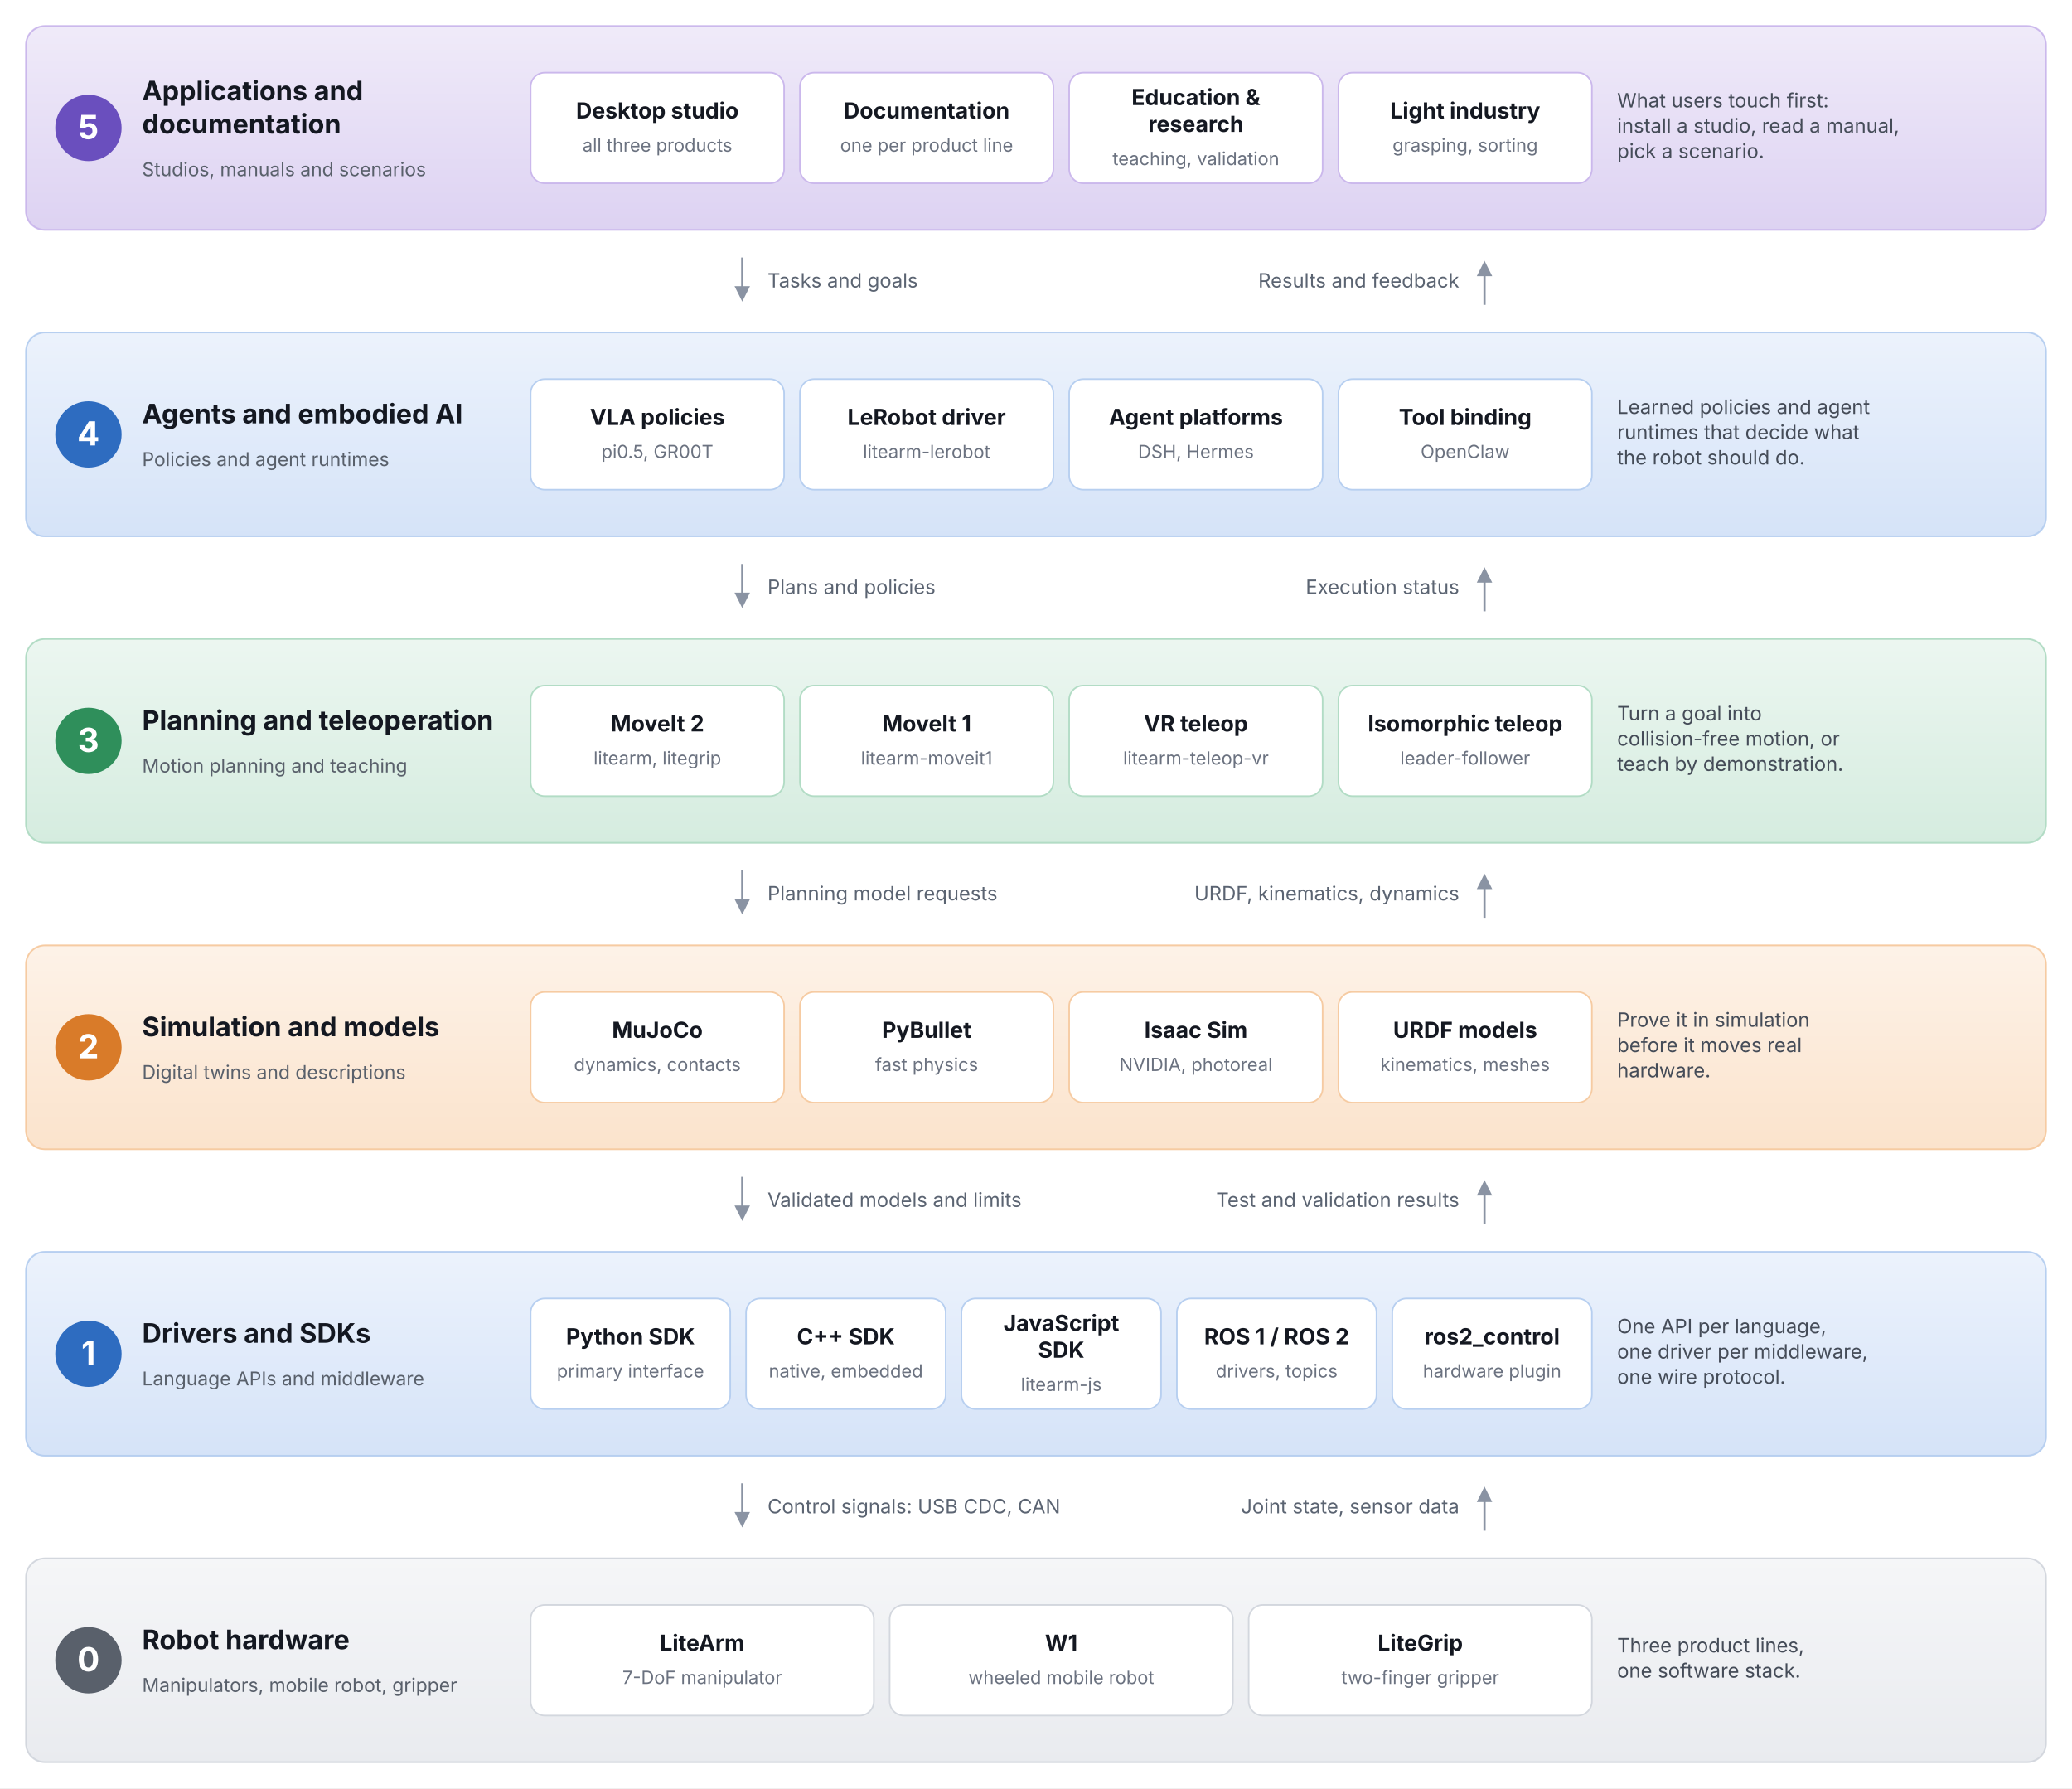
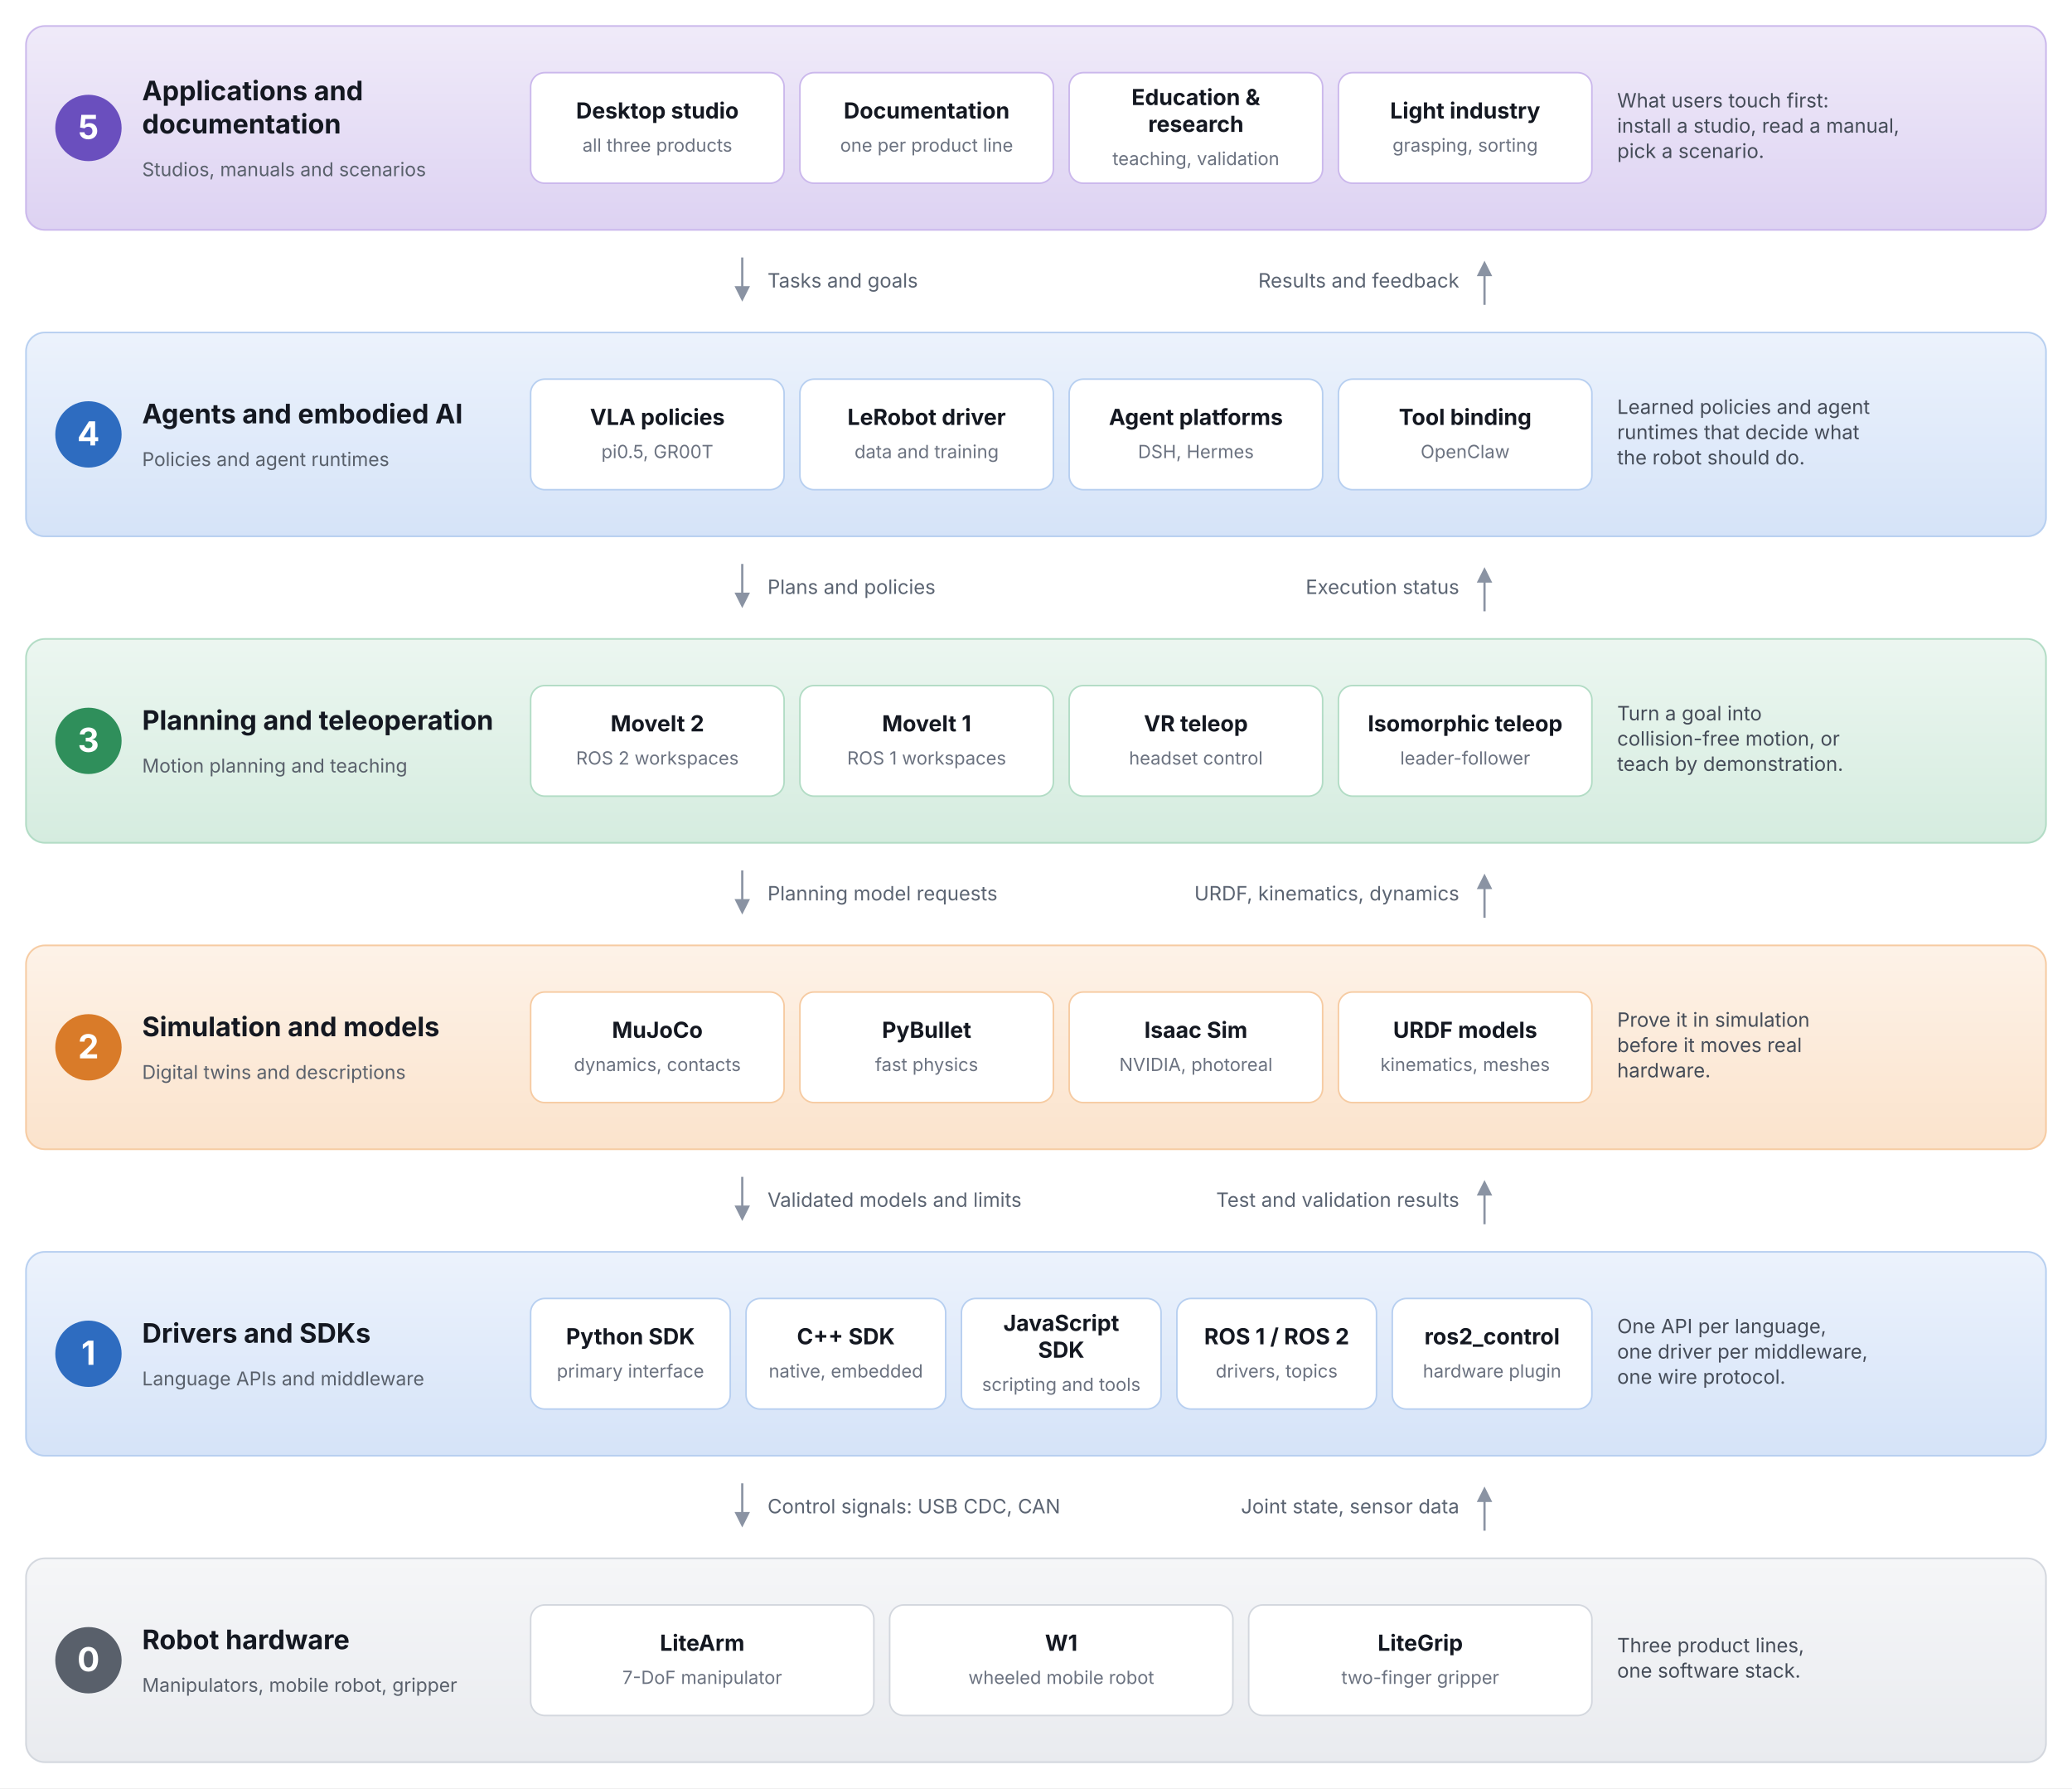
<svg xmlns="http://www.w3.org/2000/svg" width="1312" height="1132" viewBox="0 0 1312 1132" role="img" aria-label="The NEXFORM ROBOTICS stack, six layers from applications down to robot hardware">
  <defs>
    <linearGradient id="band5" x1="0" y1="0" x2="0" y2="1">
      <stop offset="0" stop-color="#ffffff" stop-opacity="0.55" />
      <stop offset="1" stop-color="#ffffff" stop-opacity="0" />
    </linearGradient>
    <linearGradient id="band4" x1="0" y1="0" x2="0" y2="1">
      <stop offset="0" stop-color="#ffffff" stop-opacity="0.55" />
      <stop offset="1" stop-color="#ffffff" stop-opacity="0" />
    </linearGradient>
    <linearGradient id="band3" x1="0" y1="0" x2="0" y2="1">
      <stop offset="0" stop-color="#ffffff" stop-opacity="0.55" />
      <stop offset="1" stop-color="#ffffff" stop-opacity="0" />
    </linearGradient>
    <linearGradient id="band2" x1="0" y1="0" x2="0" y2="1">
      <stop offset="0" stop-color="#ffffff" stop-opacity="0.55" />
      <stop offset="1" stop-color="#ffffff" stop-opacity="0" />
    </linearGradient>
    <linearGradient id="band1" x1="0" y1="0" x2="0" y2="1">
      <stop offset="0" stop-color="#ffffff" stop-opacity="0.55" />
      <stop offset="1" stop-color="#ffffff" stop-opacity="0" />
    </linearGradient>
    <linearGradient id="band0" x1="0" y1="0" x2="0" y2="1">
      <stop offset="0" stop-color="#ffffff" stop-opacity="0.55" />
      <stop offset="1" stop-color="#ffffff" stop-opacity="0" />
    </linearGradient>
    <marker id="arrow" viewBox="0 0 10 10" refX="8" refY="5" markerWidth="7" markerHeight="7" orient="auto-start-reverse">
      <path d="M 0 0 L 10 5 L 0 10 z" fill="#8a93a3" />
    </marker>
  </defs>
  <rect x="0" y="0" width="1312" height="1132" fill="#ffffff" />
  <rect x="16" y="16" width="1280" height="130" rx="12" fill="#ddd2f2" />
  <rect x="16" y="16" width="1280" height="130" rx="12" fill="url(#band5)" />
  <rect x="16.5" y="16.5" width="1279" height="129" rx="12" fill="none" stroke="#cbb8ec" stroke-width="1" />
  <circle cx="56" cy="81" r="21" fill="#6a4fbe" />
  <text x="56" y="88" font-family="Inter, -apple-system, BlinkMacSystemFont, 'Segoe UI', Roboto, 'Helvetica Neue', Arial, sans-serif" font-size="21" font-weight="700" fill="#ffffff" text-anchor="middle">5</text>
  <text x="90" y="63.5" font-family="Inter, -apple-system, BlinkMacSystemFont, 'Segoe UI', Roboto, 'Helvetica Neue', Arial, sans-serif" font-size="17" font-weight="700" fill="#141821" text-anchor="start">Applications and</text>
  <text x="90" y="84.5" font-family="Inter, -apple-system, BlinkMacSystemFont, 'Segoe UI', Roboto, 'Helvetica Neue', Arial, sans-serif" font-size="17" font-weight="700" fill="#141821" text-anchor="start">documentation</text>
  <text x="90" y="111.5" font-family="Inter, -apple-system, BlinkMacSystemFont, 'Segoe UI', Roboto, 'Helvetica Neue', Arial, sans-serif" font-size="12" fill="#59606b" text-anchor="start">Studios, manuals and scenarios</text>
  <rect x="336" y="46" width="160.5" height="70" rx="9" fill="#ffffff" stroke="#cbb8ec" stroke-width="1" />
  <text x="416.25" y="75" font-family="Inter, -apple-system, BlinkMacSystemFont, 'Segoe UI', Roboto, 'Helvetica Neue', Arial, sans-serif" font-size="14" font-weight="700" fill="#141821" text-anchor="middle">Desktop studio</text>
  <text x="416.25" y="96" font-family="Inter, -apple-system, BlinkMacSystemFont, 'Segoe UI', Roboto, 'Helvetica Neue', Arial, sans-serif" font-size="11.5" fill="#6b7280" text-anchor="middle">all three products</text>
  <rect x="506.5" y="46" width="160.5" height="70" rx="9" fill="#ffffff" stroke="#cbb8ec" stroke-width="1" />
  <text x="586.75" y="75" font-family="Inter, -apple-system, BlinkMacSystemFont, 'Segoe UI', Roboto, 'Helvetica Neue', Arial, sans-serif" font-size="14" font-weight="700" fill="#141821" text-anchor="middle">Documentation</text>
  <text x="586.75" y="96" font-family="Inter, -apple-system, BlinkMacSystemFont, 'Segoe UI', Roboto, 'Helvetica Neue', Arial, sans-serif" font-size="11.5" fill="#6b7280" text-anchor="middle">one per product line</text>
  <rect x="677" y="46" width="160.5" height="70" rx="9" fill="#ffffff" stroke="#cbb8ec" stroke-width="1" />
  <text x="757.25" y="66.5" font-family="Inter, -apple-system, BlinkMacSystemFont, 'Segoe UI', Roboto, 'Helvetica Neue', Arial, sans-serif" font-size="14" font-weight="700" fill="#141821" text-anchor="middle">Education &amp;</text>
  <text x="757.25" y="83.5" font-family="Inter, -apple-system, BlinkMacSystemFont, 'Segoe UI', Roboto, 'Helvetica Neue', Arial, sans-serif" font-size="14" font-weight="700" fill="#141821" text-anchor="middle">research</text>
  <text x="757.25" y="104.5" font-family="Inter, -apple-system, BlinkMacSystemFont, 'Segoe UI', Roboto, 'Helvetica Neue', Arial, sans-serif" font-size="11.5" fill="#6b7280" text-anchor="middle">teaching, validation</text>
  <rect x="847.5" y="46" width="160.5" height="70" rx="9" fill="#ffffff" stroke="#cbb8ec" stroke-width="1" />
  <text x="927.75" y="75" font-family="Inter, -apple-system, BlinkMacSystemFont, 'Segoe UI', Roboto, 'Helvetica Neue', Arial, sans-serif" font-size="14" font-weight="700" fill="#141821" text-anchor="middle">Light industry</text>
  <text x="927.75" y="96" font-family="Inter, -apple-system, BlinkMacSystemFont, 'Segoe UI', Roboto, 'Helvetica Neue', Arial, sans-serif" font-size="11.5" fill="#6b7280" text-anchor="middle">grasping, sorting</text>
  <text x="1024" y="68" font-family="Inter, -apple-system, BlinkMacSystemFont, 'Segoe UI', Roboto, 'Helvetica Neue', Arial, sans-serif" font-size="12.5" fill="#454c58" text-anchor="start">What users touch first:</text>
  <text x="1024" y="84" font-family="Inter, -apple-system, BlinkMacSystemFont, 'Segoe UI', Roboto, 'Helvetica Neue', Arial, sans-serif" font-size="12.5" fill="#454c58" text-anchor="start">install a studio, read a manual,</text>
  <text x="1024" y="100" font-family="Inter, -apple-system, BlinkMacSystemFont, 'Segoe UI', Roboto, 'Helvetica Neue', Arial, sans-serif" font-size="12.5" fill="#454c58" text-anchor="start">pick a scenario.</text>
  <line x1="470" y1="163" x2="470" y2="189" stroke="#8a93a3" stroke-width="1.4" marker-end="url(#arrow)" />
  <text x="486" y="182" font-family="Inter, -apple-system, BlinkMacSystemFont, 'Segoe UI', Roboto, 'Helvetica Neue', Arial, sans-serif" font-size="12.5" fill="#5b6472" text-anchor="start">Tasks and goals</text>
  <line x1="940" y1="193" x2="940" y2="167" stroke="#8a93a3" stroke-width="1.4" marker-end="url(#arrow)" />
  <text x="924" y="182" font-family="Inter, -apple-system, BlinkMacSystemFont, 'Segoe UI', Roboto, 'Helvetica Neue', Arial, sans-serif" font-size="12.5" fill="#5b6472" text-anchor="end">Results and feedback</text>
  <rect x="16" y="210" width="1280" height="130" rx="12" fill="#d5e3f8" />
  <rect x="16" y="210" width="1280" height="130" rx="12" fill="url(#band4)" />
  <rect x="16.5" y="210.5" width="1279" height="129" rx="12" fill="none" stroke="#b7cff0" stroke-width="1" />
  <circle cx="56" cy="275" r="21" fill="#2e6cc0" />
  <text x="56" y="282" font-family="Inter, -apple-system, BlinkMacSystemFont, 'Segoe UI', Roboto, 'Helvetica Neue', Arial, sans-serif" font-size="21" font-weight="700" fill="#ffffff" text-anchor="middle">4</text>
  <text x="90" y="268" font-family="Inter, -apple-system, BlinkMacSystemFont, 'Segoe UI', Roboto, 'Helvetica Neue', Arial, sans-serif" font-size="17" font-weight="700" fill="#141821" text-anchor="start">Agents and embodied AI</text>
  <text x="90" y="295" font-family="Inter, -apple-system, BlinkMacSystemFont, 'Segoe UI', Roboto, 'Helvetica Neue', Arial, sans-serif" font-size="12" fill="#59606b" text-anchor="start">Policies and agent runtimes</text>
  <rect x="336" y="240" width="160.5" height="70" rx="9" fill="#ffffff" stroke="#b7cff0" stroke-width="1" />
  <text x="416.25" y="269" font-family="Inter, -apple-system, BlinkMacSystemFont, 'Segoe UI', Roboto, 'Helvetica Neue', Arial, sans-serif" font-size="14" font-weight="700" fill="#141821" text-anchor="middle">VLA policies</text>
  <text x="416.25" y="290" font-family="Inter, -apple-system, BlinkMacSystemFont, 'Segoe UI', Roboto, 'Helvetica Neue', Arial, sans-serif" font-size="11.5" fill="#6b7280" text-anchor="middle">pi0.5, GR00T</text>
  <rect x="506.5" y="240" width="160.5" height="70" rx="9" fill="#ffffff" stroke="#b7cff0" stroke-width="1" />
  <text x="586.75" y="269" font-family="Inter, -apple-system, BlinkMacSystemFont, 'Segoe UI', Roboto, 'Helvetica Neue', Arial, sans-serif" font-size="14" font-weight="700" fill="#141821" text-anchor="middle">LeRobot driver</text>
-   <text x="586.75" y="290" font-family="Inter, -apple-system, BlinkMacSystemFont, 'Segoe UI', Roboto, 'Helvetica Neue', Arial, sans-serif" font-size="11.5" fill="#6b7280" text-anchor="middle">litearm-lerobot</text>
+   <text x="586.75" y="290" font-family="Inter, -apple-system, BlinkMacSystemFont, 'Segoe UI', Roboto, 'Helvetica Neue', Arial, sans-serif" font-size="11.5" fill="#6b7280" text-anchor="middle">data and training</text>
  <rect x="677" y="240" width="160.5" height="70" rx="9" fill="#ffffff" stroke="#b7cff0" stroke-width="1" />
  <text x="757.25" y="269" font-family="Inter, -apple-system, BlinkMacSystemFont, 'Segoe UI', Roboto, 'Helvetica Neue', Arial, sans-serif" font-size="14" font-weight="700" fill="#141821" text-anchor="middle">Agent platforms</text>
  <text x="757.25" y="290" font-family="Inter, -apple-system, BlinkMacSystemFont, 'Segoe UI', Roboto, 'Helvetica Neue', Arial, sans-serif" font-size="11.5" fill="#6b7280" text-anchor="middle">DSH, Hermes</text>
  <rect x="847.5" y="240" width="160.5" height="70" rx="9" fill="#ffffff" stroke="#b7cff0" stroke-width="1" />
  <text x="927.75" y="269" font-family="Inter, -apple-system, BlinkMacSystemFont, 'Segoe UI', Roboto, 'Helvetica Neue', Arial, sans-serif" font-size="14" font-weight="700" fill="#141821" text-anchor="middle">Tool binding</text>
  <text x="927.75" y="290" font-family="Inter, -apple-system, BlinkMacSystemFont, 'Segoe UI', Roboto, 'Helvetica Neue', Arial, sans-serif" font-size="11.5" fill="#6b7280" text-anchor="middle">OpenClaw</text>
  <text x="1024" y="262" font-family="Inter, -apple-system, BlinkMacSystemFont, 'Segoe UI', Roboto, 'Helvetica Neue', Arial, sans-serif" font-size="12.5" fill="#454c58" text-anchor="start">Learned policies and agent</text>
  <text x="1024" y="278" font-family="Inter, -apple-system, BlinkMacSystemFont, 'Segoe UI', Roboto, 'Helvetica Neue', Arial, sans-serif" font-size="12.5" fill="#454c58" text-anchor="start">runtimes that decide what</text>
  <text x="1024" y="294" font-family="Inter, -apple-system, BlinkMacSystemFont, 'Segoe UI', Roboto, 'Helvetica Neue', Arial, sans-serif" font-size="12.5" fill="#454c58" text-anchor="start">the robot should do.</text>
  <line x1="470" y1="357" x2="470" y2="383" stroke="#8a93a3" stroke-width="1.4" marker-end="url(#arrow)" />
  <text x="486" y="376" font-family="Inter, -apple-system, BlinkMacSystemFont, 'Segoe UI', Roboto, 'Helvetica Neue', Arial, sans-serif" font-size="12.5" fill="#5b6472" text-anchor="start">Plans and policies</text>
  <line x1="940" y1="387" x2="940" y2="361" stroke="#8a93a3" stroke-width="1.4" marker-end="url(#arrow)" />
  <text x="924" y="376" font-family="Inter, -apple-system, BlinkMacSystemFont, 'Segoe UI', Roboto, 'Helvetica Neue', Arial, sans-serif" font-size="12.5" fill="#5b6472" text-anchor="end">Execution status</text>
  <rect x="16" y="404" width="1280" height="130" rx="12" fill="#d5ecdf" />
  <rect x="16" y="404" width="1280" height="130" rx="12" fill="url(#band3)" />
  <rect x="16.5" y="404.5" width="1279" height="129" rx="12" fill="none" stroke="#b2dcc5" stroke-width="1" />
  <circle cx="56" cy="469" r="21" fill="#2f8f5b" />
  <text x="56" y="476" font-family="Inter, -apple-system, BlinkMacSystemFont, 'Segoe UI', Roboto, 'Helvetica Neue', Arial, sans-serif" font-size="21" font-weight="700" fill="#ffffff" text-anchor="middle">3</text>
  <text x="90" y="462" font-family="Inter, -apple-system, BlinkMacSystemFont, 'Segoe UI', Roboto, 'Helvetica Neue', Arial, sans-serif" font-size="17" font-weight="700" fill="#141821" text-anchor="start">Planning and teleoperation</text>
  <text x="90" y="489" font-family="Inter, -apple-system, BlinkMacSystemFont, 'Segoe UI', Roboto, 'Helvetica Neue', Arial, sans-serif" font-size="12" fill="#59606b" text-anchor="start">Motion planning and teaching</text>
  <rect x="336" y="434" width="160.5" height="70" rx="9" fill="#ffffff" stroke="#b2dcc5" stroke-width="1" />
  <text x="416.25" y="463" font-family="Inter, -apple-system, BlinkMacSystemFont, 'Segoe UI', Roboto, 'Helvetica Neue', Arial, sans-serif" font-size="14" font-weight="700" fill="#141821" text-anchor="middle">MoveIt 2</text>
-   <text x="416.25" y="484" font-family="Inter, -apple-system, BlinkMacSystemFont, 'Segoe UI', Roboto, 'Helvetica Neue', Arial, sans-serif" font-size="11.5" fill="#6b7280" text-anchor="middle">litearm, litegrip</text>
+   <text x="416.25" y="484" font-family="Inter, -apple-system, BlinkMacSystemFont, 'Segoe UI', Roboto, 'Helvetica Neue', Arial, sans-serif" font-size="11.5" fill="#6b7280" text-anchor="middle">ROS 2 workspaces</text>
  <rect x="506.5" y="434" width="160.5" height="70" rx="9" fill="#ffffff" stroke="#b2dcc5" stroke-width="1" />
  <text x="586.75" y="463" font-family="Inter, -apple-system, BlinkMacSystemFont, 'Segoe UI', Roboto, 'Helvetica Neue', Arial, sans-serif" font-size="14" font-weight="700" fill="#141821" text-anchor="middle">MoveIt 1</text>
-   <text x="586.75" y="484" font-family="Inter, -apple-system, BlinkMacSystemFont, 'Segoe UI', Roboto, 'Helvetica Neue', Arial, sans-serif" font-size="11.5" fill="#6b7280" text-anchor="middle">litearm-moveit1</text>
+   <text x="586.75" y="484" font-family="Inter, -apple-system, BlinkMacSystemFont, 'Segoe UI', Roboto, 'Helvetica Neue', Arial, sans-serif" font-size="11.5" fill="#6b7280" text-anchor="middle">ROS 1 workspaces</text>
  <rect x="677" y="434" width="160.5" height="70" rx="9" fill="#ffffff" stroke="#b2dcc5" stroke-width="1" />
  <text x="757.25" y="463" font-family="Inter, -apple-system, BlinkMacSystemFont, 'Segoe UI', Roboto, 'Helvetica Neue', Arial, sans-serif" font-size="14" font-weight="700" fill="#141821" text-anchor="middle">VR teleop</text>
-   <text x="757.25" y="484" font-family="Inter, -apple-system, BlinkMacSystemFont, 'Segoe UI', Roboto, 'Helvetica Neue', Arial, sans-serif" font-size="11.5" fill="#6b7280" text-anchor="middle">litearm-teleop-vr</text>
+   <text x="757.25" y="484" font-family="Inter, -apple-system, BlinkMacSystemFont, 'Segoe UI', Roboto, 'Helvetica Neue', Arial, sans-serif" font-size="11.5" fill="#6b7280" text-anchor="middle">headset control</text>
  <rect x="847.5" y="434" width="160.5" height="70" rx="9" fill="#ffffff" stroke="#b2dcc5" stroke-width="1" />
  <text x="927.75" y="463" font-family="Inter, -apple-system, BlinkMacSystemFont, 'Segoe UI', Roboto, 'Helvetica Neue', Arial, sans-serif" font-size="14" font-weight="700" fill="#141821" text-anchor="middle">Isomorphic teleop</text>
  <text x="927.75" y="484" font-family="Inter, -apple-system, BlinkMacSystemFont, 'Segoe UI', Roboto, 'Helvetica Neue', Arial, sans-serif" font-size="11.5" fill="#6b7280" text-anchor="middle">leader-follower</text>
  <text x="1024" y="456" font-family="Inter, -apple-system, BlinkMacSystemFont, 'Segoe UI', Roboto, 'Helvetica Neue', Arial, sans-serif" font-size="12.5" fill="#454c58" text-anchor="start">Turn a goal into</text>
  <text x="1024" y="472" font-family="Inter, -apple-system, BlinkMacSystemFont, 'Segoe UI', Roboto, 'Helvetica Neue', Arial, sans-serif" font-size="12.5" fill="#454c58" text-anchor="start">collision-free motion, or</text>
  <text x="1024" y="488" font-family="Inter, -apple-system, BlinkMacSystemFont, 'Segoe UI', Roboto, 'Helvetica Neue', Arial, sans-serif" font-size="12.5" fill="#454c58" text-anchor="start">teach by demonstration.</text>
  <line x1="470" y1="551" x2="470" y2="577" stroke="#8a93a3" stroke-width="1.4" marker-end="url(#arrow)" />
  <text x="486" y="570" font-family="Inter, -apple-system, BlinkMacSystemFont, 'Segoe UI', Roboto, 'Helvetica Neue', Arial, sans-serif" font-size="12.5" fill="#5b6472" text-anchor="start">Planning model requests</text>
  <line x1="940" y1="581" x2="940" y2="555" stroke="#8a93a3" stroke-width="1.4" marker-end="url(#arrow)" />
  <text x="924" y="570" font-family="Inter, -apple-system, BlinkMacSystemFont, 'Segoe UI', Roboto, 'Helvetica Neue', Arial, sans-serif" font-size="12.5" fill="#5b6472" text-anchor="end">URDF, kinematics, dynamics</text>
  <rect x="16" y="598" width="1280" height="130" rx="12" fill="#fbe3cc" />
  <rect x="16" y="598" width="1280" height="130" rx="12" fill="url(#band2)" />
  <rect x="16.5" y="598.5" width="1279" height="129" rx="12" fill="none" stroke="#f6cba2" stroke-width="1" />
  <circle cx="56" cy="663" r="21" fill="#d97b29" />
  <text x="56" y="670" font-family="Inter, -apple-system, BlinkMacSystemFont, 'Segoe UI', Roboto, 'Helvetica Neue', Arial, sans-serif" font-size="21" font-weight="700" fill="#ffffff" text-anchor="middle">2</text>
  <text x="90" y="656" font-family="Inter, -apple-system, BlinkMacSystemFont, 'Segoe UI', Roboto, 'Helvetica Neue', Arial, sans-serif" font-size="17" font-weight="700" fill="#141821" text-anchor="start">Simulation and models</text>
  <text x="90" y="683" font-family="Inter, -apple-system, BlinkMacSystemFont, 'Segoe UI', Roboto, 'Helvetica Neue', Arial, sans-serif" font-size="12" fill="#59606b" text-anchor="start">Digital twins and descriptions</text>
  <rect x="336" y="628" width="160.5" height="70" rx="9" fill="#ffffff" stroke="#f6cba2" stroke-width="1" />
  <text x="416.25" y="657" font-family="Inter, -apple-system, BlinkMacSystemFont, 'Segoe UI', Roboto, 'Helvetica Neue', Arial, sans-serif" font-size="14" font-weight="700" fill="#141821" text-anchor="middle">MuJoCo</text>
  <text x="416.25" y="678" font-family="Inter, -apple-system, BlinkMacSystemFont, 'Segoe UI', Roboto, 'Helvetica Neue', Arial, sans-serif" font-size="11.5" fill="#6b7280" text-anchor="middle">dynamics, contacts</text>
  <rect x="506.5" y="628" width="160.5" height="70" rx="9" fill="#ffffff" stroke="#f6cba2" stroke-width="1" />
  <text x="586.75" y="657" font-family="Inter, -apple-system, BlinkMacSystemFont, 'Segoe UI', Roboto, 'Helvetica Neue', Arial, sans-serif" font-size="14" font-weight="700" fill="#141821" text-anchor="middle">PyBullet</text>
  <text x="586.75" y="678" font-family="Inter, -apple-system, BlinkMacSystemFont, 'Segoe UI', Roboto, 'Helvetica Neue', Arial, sans-serif" font-size="11.5" fill="#6b7280" text-anchor="middle">fast physics</text>
  <rect x="677" y="628" width="160.5" height="70" rx="9" fill="#ffffff" stroke="#f6cba2" stroke-width="1" />
  <text x="757.25" y="657" font-family="Inter, -apple-system, BlinkMacSystemFont, 'Segoe UI', Roboto, 'Helvetica Neue', Arial, sans-serif" font-size="14" font-weight="700" fill="#141821" text-anchor="middle">Isaac Sim</text>
  <text x="757.25" y="678" font-family="Inter, -apple-system, BlinkMacSystemFont, 'Segoe UI', Roboto, 'Helvetica Neue', Arial, sans-serif" font-size="11.5" fill="#6b7280" text-anchor="middle">NVIDIA, photoreal</text>
  <rect x="847.5" y="628" width="160.5" height="70" rx="9" fill="#ffffff" stroke="#f6cba2" stroke-width="1" />
  <text x="927.75" y="657" font-family="Inter, -apple-system, BlinkMacSystemFont, 'Segoe UI', Roboto, 'Helvetica Neue', Arial, sans-serif" font-size="14" font-weight="700" fill="#141821" text-anchor="middle">URDF models</text>
  <text x="927.75" y="678" font-family="Inter, -apple-system, BlinkMacSystemFont, 'Segoe UI', Roboto, 'Helvetica Neue', Arial, sans-serif" font-size="11.5" fill="#6b7280" text-anchor="middle">kinematics, meshes</text>
  <text x="1024" y="650" font-family="Inter, -apple-system, BlinkMacSystemFont, 'Segoe UI', Roboto, 'Helvetica Neue', Arial, sans-serif" font-size="12.5" fill="#454c58" text-anchor="start">Prove it in simulation</text>
  <text x="1024" y="666" font-family="Inter, -apple-system, BlinkMacSystemFont, 'Segoe UI', Roboto, 'Helvetica Neue', Arial, sans-serif" font-size="12.5" fill="#454c58" text-anchor="start">before it moves real</text>
  <text x="1024" y="682" font-family="Inter, -apple-system, BlinkMacSystemFont, 'Segoe UI', Roboto, 'Helvetica Neue', Arial, sans-serif" font-size="12.5" fill="#454c58" text-anchor="start">hardware.</text>
  <line x1="470" y1="745" x2="470" y2="771" stroke="#8a93a3" stroke-width="1.4" marker-end="url(#arrow)" />
  <text x="486" y="764" font-family="Inter, -apple-system, BlinkMacSystemFont, 'Segoe UI', Roboto, 'Helvetica Neue', Arial, sans-serif" font-size="12.5" fill="#5b6472" text-anchor="start">Validated models and limits</text>
  <line x1="940" y1="775" x2="940" y2="749" stroke="#8a93a3" stroke-width="1.4" marker-end="url(#arrow)" />
  <text x="924" y="764" font-family="Inter, -apple-system, BlinkMacSystemFont, 'Segoe UI', Roboto, 'Helvetica Neue', Arial, sans-serif" font-size="12.5" fill="#5b6472" text-anchor="end">Test and validation results</text>
  <rect x="16" y="792" width="1280" height="130" rx="12" fill="#d5e3f8" />
  <rect x="16" y="792" width="1280" height="130" rx="12" fill="url(#band1)" />
  <rect x="16.5" y="792.5" width="1279" height="129" rx="12" fill="none" stroke="#b7cff0" stroke-width="1" />
  <circle cx="56" cy="857" r="21" fill="#2e6cc0" />
  <text x="56" y="864" font-family="Inter, -apple-system, BlinkMacSystemFont, 'Segoe UI', Roboto, 'Helvetica Neue', Arial, sans-serif" font-size="21" font-weight="700" fill="#ffffff" text-anchor="middle">1</text>
  <text x="90" y="850" font-family="Inter, -apple-system, BlinkMacSystemFont, 'Segoe UI', Roboto, 'Helvetica Neue', Arial, sans-serif" font-size="17" font-weight="700" fill="#141821" text-anchor="start">Drivers and SDKs</text>
  <text x="90" y="877" font-family="Inter, -apple-system, BlinkMacSystemFont, 'Segoe UI', Roboto, 'Helvetica Neue', Arial, sans-serif" font-size="12" fill="#59606b" text-anchor="start">Language APIs and middleware</text>
  <rect x="336" y="822" width="126.4" height="70" rx="9" fill="#ffffff" stroke="#b7cff0" stroke-width="1" />
  <text x="399.2" y="851" font-family="Inter, -apple-system, BlinkMacSystemFont, 'Segoe UI', Roboto, 'Helvetica Neue', Arial, sans-serif" font-size="14" font-weight="700" fill="#141821" text-anchor="middle">Python SDK</text>
  <text x="399.2" y="872" font-family="Inter, -apple-system, BlinkMacSystemFont, 'Segoe UI', Roboto, 'Helvetica Neue', Arial, sans-serif" font-size="11.5" fill="#6b7280" text-anchor="middle">primary interface</text>
  <rect x="472.4" y="822" width="126.4" height="70" rx="9" fill="#ffffff" stroke="#b7cff0" stroke-width="1" />
  <text x="535.6" y="851" font-family="Inter, -apple-system, BlinkMacSystemFont, 'Segoe UI', Roboto, 'Helvetica Neue', Arial, sans-serif" font-size="14" font-weight="700" fill="#141821" text-anchor="middle">C++ SDK</text>
  <text x="535.6" y="872" font-family="Inter, -apple-system, BlinkMacSystemFont, 'Segoe UI', Roboto, 'Helvetica Neue', Arial, sans-serif" font-size="11.5" fill="#6b7280" text-anchor="middle">native, embedded</text>
  <rect x="608.8" y="822" width="126.4" height="70" rx="9" fill="#ffffff" stroke="#b7cff0" stroke-width="1" />
  <text x="672" y="842.5" font-family="Inter, -apple-system, BlinkMacSystemFont, 'Segoe UI', Roboto, 'Helvetica Neue', Arial, sans-serif" font-size="14" font-weight="700" fill="#141821" text-anchor="middle">JavaScript</text>
  <text x="672" y="859.5" font-family="Inter, -apple-system, BlinkMacSystemFont, 'Segoe UI', Roboto, 'Helvetica Neue', Arial, sans-serif" font-size="14" font-weight="700" fill="#141821" text-anchor="middle">SDK</text>
-   <text x="672" y="880.5" font-family="Inter, -apple-system, BlinkMacSystemFont, 'Segoe UI', Roboto, 'Helvetica Neue', Arial, sans-serif" font-size="11.5" fill="#6b7280" text-anchor="middle">litearm-js</text>
+   <text x="672" y="880.5" font-family="Inter, -apple-system, BlinkMacSystemFont, 'Segoe UI', Roboto, 'Helvetica Neue', Arial, sans-serif" font-size="11.5" fill="#6b7280" text-anchor="middle">scripting and tools</text>
  <rect x="745.2" y="822" width="126.4" height="70" rx="9" fill="#ffffff" stroke="#b7cff0" stroke-width="1" />
  <text x="808.4" y="851" font-family="Inter, -apple-system, BlinkMacSystemFont, 'Segoe UI', Roboto, 'Helvetica Neue', Arial, sans-serif" font-size="14" font-weight="700" fill="#141821" text-anchor="middle">ROS 1 / ROS 2</text>
  <text x="808.4" y="872" font-family="Inter, -apple-system, BlinkMacSystemFont, 'Segoe UI', Roboto, 'Helvetica Neue', Arial, sans-serif" font-size="11.5" fill="#6b7280" text-anchor="middle">drivers, topics</text>
  <rect x="881.6" y="822" width="126.4" height="70" rx="9" fill="#ffffff" stroke="#b7cff0" stroke-width="1" />
  <text x="944.8" y="851" font-family="Inter, -apple-system, BlinkMacSystemFont, 'Segoe UI', Roboto, 'Helvetica Neue', Arial, sans-serif" font-size="14" font-weight="700" fill="#141821" text-anchor="middle">ros2_control</text>
  <text x="944.8" y="872" font-family="Inter, -apple-system, BlinkMacSystemFont, 'Segoe UI', Roboto, 'Helvetica Neue', Arial, sans-serif" font-size="11.5" fill="#6b7280" text-anchor="middle">hardware plugin</text>
  <text x="1024" y="844" font-family="Inter, -apple-system, BlinkMacSystemFont, 'Segoe UI', Roboto, 'Helvetica Neue', Arial, sans-serif" font-size="12.5" fill="#454c58" text-anchor="start">One API per language,</text>
  <text x="1024" y="860" font-family="Inter, -apple-system, BlinkMacSystemFont, 'Segoe UI', Roboto, 'Helvetica Neue', Arial, sans-serif" font-size="12.5" fill="#454c58" text-anchor="start">one driver per middleware,</text>
  <text x="1024" y="876" font-family="Inter, -apple-system, BlinkMacSystemFont, 'Segoe UI', Roboto, 'Helvetica Neue', Arial, sans-serif" font-size="12.5" fill="#454c58" text-anchor="start">one wire protocol.</text>
  <line x1="470" y1="939" x2="470" y2="965" stroke="#8a93a3" stroke-width="1.4" marker-end="url(#arrow)" />
  <text x="486" y="958" font-family="Inter, -apple-system, BlinkMacSystemFont, 'Segoe UI', Roboto, 'Helvetica Neue', Arial, sans-serif" font-size="12.5" fill="#5b6472" text-anchor="start">Control signals: USB CDC, CAN</text>
  <line x1="940" y1="969" x2="940" y2="943" stroke="#8a93a3" stroke-width="1.4" marker-end="url(#arrow)" />
  <text x="924" y="958" font-family="Inter, -apple-system, BlinkMacSystemFont, 'Segoe UI', Roboto, 'Helvetica Neue', Arial, sans-serif" font-size="12.5" fill="#5b6472" text-anchor="end">Joint state, sensor data</text>
  <rect x="16" y="986" width="1280" height="130" rx="12" fill="#e9ebef" />
  <rect x="16" y="986" width="1280" height="130" rx="12" fill="url(#band0)" />
  <rect x="16.5" y="986.5" width="1279" height="129" rx="12" fill="none" stroke="#d3d7de" stroke-width="1" />
  <circle cx="56" cy="1051" r="21" fill="#59606b" />
  <text x="56" y="1058" font-family="Inter, -apple-system, BlinkMacSystemFont, 'Segoe UI', Roboto, 'Helvetica Neue', Arial, sans-serif" font-size="21" font-weight="700" fill="#ffffff" text-anchor="middle">0</text>
  <text x="90" y="1044" font-family="Inter, -apple-system, BlinkMacSystemFont, 'Segoe UI', Roboto, 'Helvetica Neue', Arial, sans-serif" font-size="17" font-weight="700" fill="#141821" text-anchor="start">Robot hardware</text>
  <text x="90" y="1071" font-family="Inter, -apple-system, BlinkMacSystemFont, 'Segoe UI', Roboto, 'Helvetica Neue', Arial, sans-serif" font-size="12" fill="#59606b" text-anchor="start">Manipulators, mobile robot, gripper</text>
  <rect x="336" y="1016" width="217.333" height="70" rx="9" fill="#ffffff" stroke="#d3d7de" stroke-width="1" />
  <text x="444.667" y="1045" font-family="Inter, -apple-system, BlinkMacSystemFont, 'Segoe UI', Roboto, 'Helvetica Neue', Arial, sans-serif" font-size="14" font-weight="700" fill="#141821" text-anchor="middle">LiteArm</text>
  <text x="444.667" y="1066" font-family="Inter, -apple-system, BlinkMacSystemFont, 'Segoe UI', Roboto, 'Helvetica Neue', Arial, sans-serif" font-size="11.5" fill="#6b7280" text-anchor="middle">7-DoF manipulator</text>
  <rect x="563.333" y="1016" width="217.333" height="70" rx="9" fill="#ffffff" stroke="#d3d7de" stroke-width="1" />
  <text x="672" y="1045" font-family="Inter, -apple-system, BlinkMacSystemFont, 'Segoe UI', Roboto, 'Helvetica Neue', Arial, sans-serif" font-size="14" font-weight="700" fill="#141821" text-anchor="middle">W1</text>
  <text x="672" y="1066" font-family="Inter, -apple-system, BlinkMacSystemFont, 'Segoe UI', Roboto, 'Helvetica Neue', Arial, sans-serif" font-size="11.5" fill="#6b7280" text-anchor="middle">wheeled mobile robot</text>
  <rect x="790.667" y="1016" width="217.333" height="70" rx="9" fill="#ffffff" stroke="#d3d7de" stroke-width="1" />
  <text x="899.333" y="1045" font-family="Inter, -apple-system, BlinkMacSystemFont, 'Segoe UI', Roboto, 'Helvetica Neue', Arial, sans-serif" font-size="14" font-weight="700" fill="#141821" text-anchor="middle">LiteGrip</text>
  <text x="899.333" y="1066" font-family="Inter, -apple-system, BlinkMacSystemFont, 'Segoe UI', Roboto, 'Helvetica Neue', Arial, sans-serif" font-size="11.5" fill="#6b7280" text-anchor="middle">two-finger gripper</text>
  <text x="1024" y="1046" font-family="Inter, -apple-system, BlinkMacSystemFont, 'Segoe UI', Roboto, 'Helvetica Neue', Arial, sans-serif" font-size="12.5" fill="#454c58" text-anchor="start">Three product lines,</text>
  <text x="1024" y="1062" font-family="Inter, -apple-system, BlinkMacSystemFont, 'Segoe UI', Roboto, 'Helvetica Neue', Arial, sans-serif" font-size="12.5" fill="#454c58" text-anchor="start">one software stack.</text>
</svg>
